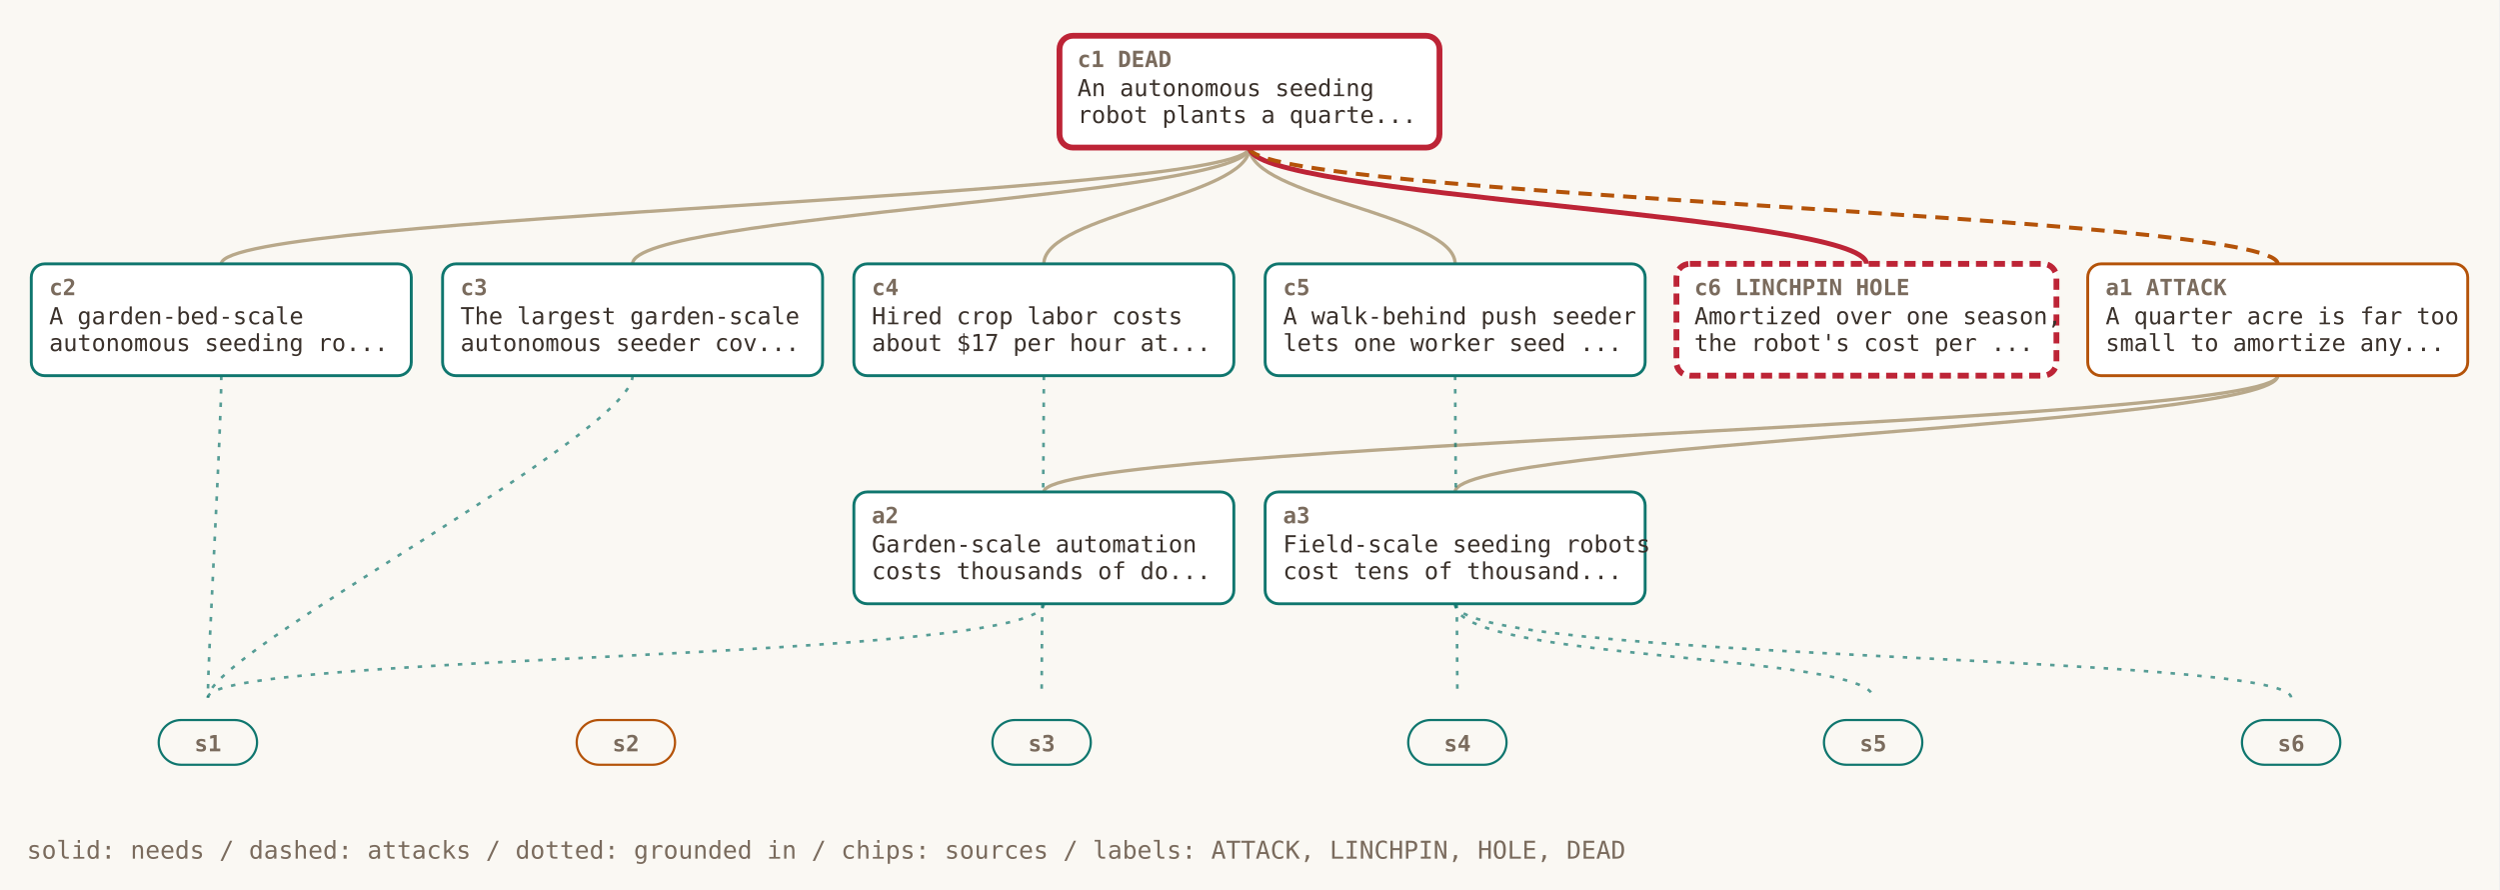
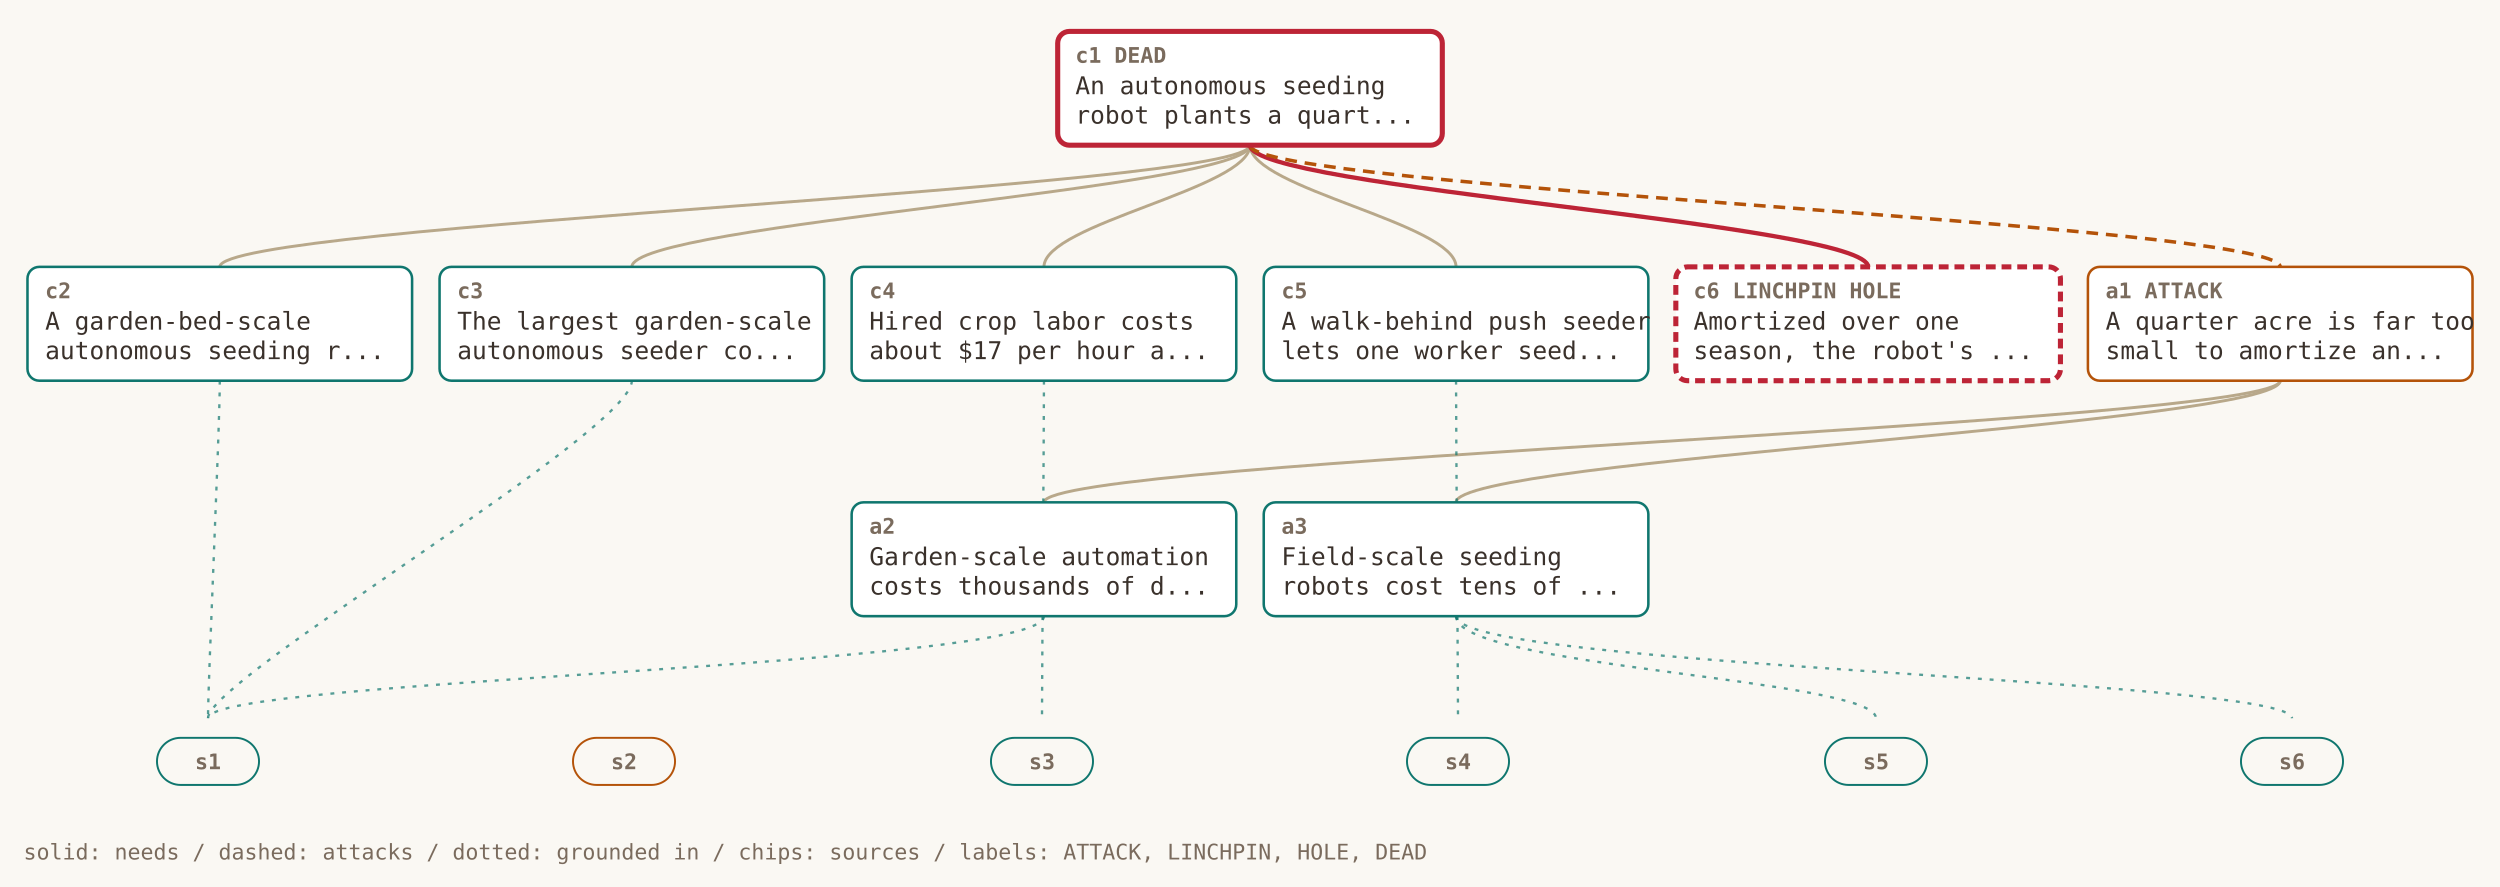
- <svg xmlns="http://www.w3.org/2000/svg" viewBox="0 0 1118 398" font-family="ui-monospace,Menlo,Consolas,monospace">
+ <svg xmlns="http://www.w3.org/2000/svg" viewBox="0 0 1274 452" font-family="ui-monospace,Menlo,Consolas,monospace">
  <style>
-  text { fill:#3a312b; font-size:10.5px; }
-  .nid { fill:#7a6b5d; font-weight:700; font-size:10px; }
+  text { fill:#3a312b; font-size:12.5px; }
+  .nid { fill:#7a6b5d; font-weight:700; font-size:11px; }
 .node rect { fill:#ffffff; stroke:#b8a88a; stroke-width:1.3; }
 .n-live rect { stroke:#0f766e; }
 .n-hole rect { stroke:#bd2436; stroke-dasharray:5 3; }
 .n-attack rect { stroke:#b45309; }
 .n-linch rect { stroke-width:2.6; }
 .n-root rect { stroke:#c2410c; stroke-width:2; }
 .n-dead rect { stroke:#bd2436; stroke-width:2.6; }
 .e-need { fill:none; stroke:#b8a88a; stroke-width:1.5; }
 .e-attack { fill:none; stroke:#b45309; stroke-width:1.8;
   stroke-dasharray:6 4; }
 .e-dead { stroke:#bd2436; stroke-width:2.2; }
 .e-ground { fill:none; stroke-width:1.2; stroke-dasharray:2 4;
   opacity:.7; }
 .g-live { stroke:#0f766e; }
 .g-so { stroke:#bd2436; }
 .g-mid { stroke:#7a6b5d; }
 .schip rect { fill:#faf8f3; stroke:#b8a88a; }
 .schip.live rect { stroke:#0f766e; }
 .schip.walled rect { stroke:#b45309; }
 .schip.so rect { stroke:#bd2436; }
-  .schip text { fill:#7a6b5d; font-size:10px; font-weight:700; }
+  .schip text { fill:#7a6b5d; font-size:11px; font-weight:700; }
 .maplegend { fill:#7a6b5d; font-size:11px; }
</style>
  <rect width="100%" height="100%" fill="#faf8f3" />
-   <path d="M559 66 C 559 88, 99 96, 99 118" class="e-need" data-kind="need" data-from="c1" data-to="c2" />
-   <path d="M559 66 C 559 88, 283 96, 283 118" class="e-need" data-kind="need" data-from="c1" data-to="c3" />
-   <path d="M559 66 C 559 88, 467 96, 467 118" class="e-need" data-kind="need" data-from="c1" data-to="c4" />
-   <path d="M559 66 C 559 88, 651 96, 651 118" class="e-need" data-kind="need" data-from="c1" data-to="c5" />
-   <path d="M559 66 C 559 88, 835 96, 835 118" class="e-need e-dead" data-kind="need" data-from="c1" data-to="c6" />
-   <path d="M559 66 C 559 88, 1019 96, 1019 118" class="e-attack" data-kind="attack" data-from="c1" data-to="a1" />
-   <path d="M1019 168 C 1019 190, 467 198, 467 220" class="e-need" data-kind="need" data-from="a1" data-to="a2" />
-   <path d="M1019 168 C 1019 190, 651 198, 651 220" class="e-need" data-kind="need" data-from="a1" data-to="a3" />
-   <path d="M99 168 C 99 194, 93 292, 93 312" class="e-ground g-live" data-kind="ground" data-from="c2" data-to="s1" />
-   <path d="M283 168 C 283 194, 93 292, 93 312" class="e-ground g-live" data-kind="ground" data-from="c3" data-to="s1" />
-   <path d="M467 168 C 467 194, 466 292, 466 312" class="e-ground g-live" data-kind="ground" data-from="c4" data-to="s3" />
-   <path d="M651 168 C 651 194, 652 292, 652 312" class="e-ground g-live" data-kind="ground" data-from="c5" data-to="s4" />
-   <path d="M467 270 C 467 296, 93 292, 93 312" class="e-ground g-live" data-kind="ground" data-from="a2" data-to="s1" />
-   <path d="M651 270 C 651 296, 838 292, 838 312" class="e-ground g-live" data-kind="ground" data-from="a3" data-to="s5" />
-   <path d="M651 270 C 651 296, 1025 292, 1025 312" class="e-ground g-live" data-kind="ground" data-from="a3" data-to="s6" />
+   <path d="M637 74 C 637 96, 112 114, 112 136" class="e-need" data-kind="need" data-from="c1" data-to="c2" />
+   <path d="M637 74 C 637 96, 322 114, 322 136" class="e-need" data-kind="need" data-from="c1" data-to="c3" />
+   <path d="M637 74 C 637 96, 532 114, 532 136" class="e-need" data-kind="need" data-from="c1" data-to="c4" />
+   <path d="M637 74 C 637 96, 742 114, 742 136" class="e-need" data-kind="need" data-from="c1" data-to="c5" />
+   <path d="M637 74 C 637 96, 952 114, 952 136" class="e-need e-dead" data-kind="need" data-from="c1" data-to="c6" />
+   <path d="M637 74 C 637 96, 1162 114, 1162 136" class="e-attack" data-kind="attack" data-from="c1" data-to="a1" />
+   <path d="M1162 194 C 1162 216, 532 234, 532 256" class="e-need" data-kind="need" data-from="a1" data-to="a2" />
+   <path d="M1162 194 C 1162 216, 742 234, 742 256" class="e-need" data-kind="need" data-from="a1" data-to="a3" />
+   <path d="M112 194 C 112 220, 106 346, 106 366" class="e-ground g-live" data-kind="ground" data-from="c2" data-to="s1" />
+   <path d="M322 194 C 322 220, 106 346, 106 366" class="e-ground g-live" data-kind="ground" data-from="c3" data-to="s1" />
+   <path d="M532 194 C 532 220, 531 346, 531 366" class="e-ground g-live" data-kind="ground" data-from="c4" data-to="s3" />
+   <path d="M742 194 C 742 220, 743 346, 743 366" class="e-ground g-live" data-kind="ground" data-from="c5" data-to="s4" />
+   <path d="M532 314 C 532 340, 106 346, 106 366" class="e-ground g-live" data-kind="ground" data-from="a2" data-to="s1" />
+   <path d="M742 314 C 742 340, 956 346, 956 366" class="e-ground g-live" data-kind="ground" data-from="a3" data-to="s5" />
+   <path d="M742 314 C 742 340, 1168 346, 1168 366" class="e-ground g-live" data-kind="ground" data-from="a3" data-to="s6" />
  <g class="node n-root n-dead">
-     <rect x="474" y="16" width="170" height="50" rx="6" />
-     <text x="482" y="30">
+     <rect x="539" y="16" width="196" height="58" rx="6" />
+     <text x="548" y="32">
      <tspan class="nid">c1 DEAD</tspan>
    </text>
-     <text x="482" y="43">An autonomous seeding</text>
-     <text x="482" y="55">robot plants a quarte...</text>
+     <text x="548" y="48">An autonomous seeding</text>
+     <text x="548" y="63">robot plants a quart...</text>
  </g>
  <g class="node n-live">
-     <rect x="14" y="118" width="170" height="50" rx="6" />
-     <text x="22" y="132">
+     <rect x="14" y="136" width="196" height="58" rx="6" />
+     <text x="23" y="152">
      <tspan class="nid">c2</tspan>
    </text>
-     <text x="22" y="145">A garden-bed-scale</text>
-     <text x="22" y="157">autonomous seeding ro...</text>
+     <text x="23" y="168">A garden-bed-scale</text>
+     <text x="23" y="183">autonomous seeding r...</text>
  </g>
  <g class="node n-live">
-     <rect x="198" y="118" width="170" height="50" rx="6" />
-     <text x="206" y="132">
+     <rect x="224" y="136" width="196" height="58" rx="6" />
+     <text x="233" y="152">
      <tspan class="nid">c3</tspan>
    </text>
-     <text x="206" y="145">The largest garden-scale</text>
-     <text x="206" y="157">autonomous seeder cov...</text>
+     <text x="233" y="168">The largest garden-scale</text>
+     <text x="233" y="183">autonomous seeder co...</text>
  </g>
  <g class="node n-live">
-     <rect x="382" y="118" width="170" height="50" rx="6" />
-     <text x="390" y="132">
+     <rect x="434" y="136" width="196" height="58" rx="6" />
+     <text x="443" y="152">
      <tspan class="nid">c4</tspan>
    </text>
-     <text x="390" y="145">Hired crop labor costs</text>
-     <text x="390" y="157">about $17 per hour at...</text>
+     <text x="443" y="168">Hired crop labor costs</text>
+     <text x="443" y="183">about $17 per hour a...</text>
  </g>
  <g class="node n-live">
-     <rect x="566" y="118" width="170" height="50" rx="6" />
-     <text x="574" y="132">
+     <rect x="644" y="136" width="196" height="58" rx="6" />
+     <text x="653" y="152">
      <tspan class="nid">c5</tspan>
    </text>
-     <text x="574" y="145">A walk-behind push seeder</text>
-     <text x="574" y="157">lets one worker seed ...</text>
+     <text x="653" y="168">A walk-behind push seeder</text>
+     <text x="653" y="183">lets one worker seed...</text>
  </g>
  <g class="node n-linch n-hole n-dead">
-     <rect x="750" y="118" width="170" height="50" rx="6" />
-     <text x="758" y="132">
+     <rect x="854" y="136" width="196" height="58" rx="6" />
+     <text x="863" y="152">
      <tspan class="nid">c6 LINCHPIN HOLE</tspan>
    </text>
-     <text x="758" y="145">Amortized over one season,</text>
-     <text x="758" y="157">the robot's cost per ...</text>
+     <text x="863" y="168">Amortized over one</text>
+     <text x="863" y="183">season, the robot's ...</text>
  </g>
  <g class="node n-attack">
-     <rect x="934" y="118" width="170" height="50" rx="6" />
-     <text x="942" y="132">
+     <rect x="1064" y="136" width="196" height="58" rx="6" />
+     <text x="1073" y="152">
      <tspan class="nid">a1 ATTACK</tspan>
    </text>
-     <text x="942" y="145">A quarter acre is far too</text>
-     <text x="942" y="157">small to amortize any...</text>
+     <text x="1073" y="168">A quarter acre is far too</text>
+     <text x="1073" y="183">small to amortize an...</text>
  </g>
  <g class="node n-live">
-     <rect x="382" y="220" width="170" height="50" rx="6" />
-     <text x="390" y="234">
+     <rect x="434" y="256" width="196" height="58" rx="6" />
+     <text x="443" y="272">
      <tspan class="nid">a2</tspan>
    </text>
-     <text x="390" y="247">Garden-scale automation</text>
-     <text x="390" y="259">costs thousands of do...</text>
+     <text x="443" y="288">Garden-scale automation</text>
+     <text x="443" y="303">costs thousands of d...</text>
  </g>
  <g class="node n-live">
-     <rect x="566" y="220" width="170" height="50" rx="6" />
-     <text x="574" y="234">
+     <rect x="644" y="256" width="196" height="58" rx="6" />
+     <text x="653" y="272">
      <tspan class="nid">a3</tspan>
    </text>
-     <text x="574" y="247">Field-scale seeding robots</text>
-     <text x="574" y="259">cost tens of thousand...</text>
+     <text x="653" y="288">Field-scale seeding</text>
+     <text x="653" y="303">robots cost tens of ...</text>
  </g>
  <g class="schip live">
-     <rect x="71" y="322" width="44" height="20" rx="10" />
-     <text x="93" y="336" text-anchor="middle">s1</text>
+     <rect x="80" y="376" width="52" height="24" rx="12" />
+     <text x="106" y="392" text-anchor="middle">s1</text>
  </g>
  <g class="schip walled">
-     <rect x="258" y="322" width="44" height="20" rx="10" />
-     <text x="280" y="336" text-anchor="middle">s2</text>
+     <rect x="292" y="376" width="52" height="24" rx="12" />
+     <text x="318" y="392" text-anchor="middle">s2</text>
  </g>
  <g class="schip live">
-     <rect x="444" y="322" width="44" height="20" rx="10" />
-     <text x="466" y="336" text-anchor="middle">s3</text>
+     <rect x="505" y="376" width="52" height="24" rx="12" />
+     <text x="531" y="392" text-anchor="middle">s3</text>
  </g>
  <g class="schip live">
-     <rect x="630" y="322" width="44" height="20" rx="10" />
-     <text x="652" y="336" text-anchor="middle">s4</text>
+     <rect x="717" y="376" width="52" height="24" rx="12" />
+     <text x="743" y="392" text-anchor="middle">s4</text>
  </g>
  <g class="schip live">
-     <rect x="816" y="322" width="44" height="20" rx="10" />
-     <text x="838" y="336" text-anchor="middle">s5</text>
+     <rect x="930" y="376" width="52" height="24" rx="12" />
+     <text x="956" y="392" text-anchor="middle">s5</text>
  </g>
  <g class="schip live">
-     <rect x="1003" y="322" width="44" height="20" rx="10" />
-     <text x="1025" y="336" text-anchor="middle">s6</text>
+     <rect x="1142" y="376" width="52" height="24" rx="12" />
+     <text x="1168" y="392" text-anchor="middle">s6</text>
  </g>
-   <text x="12" y="384" class="maplegend">solid: needs / dashed: attacks / dotted: grounded in / chips: sources / labels: ATTACK, LINCHPIN, HOLE, DEAD</text>
+   <text x="12" y="438" class="maplegend">solid: needs / dashed: attacks / dotted: grounded in / chips: sources / labels: ATTACK, LINCHPIN, HOLE, DEAD</text>
</svg>
